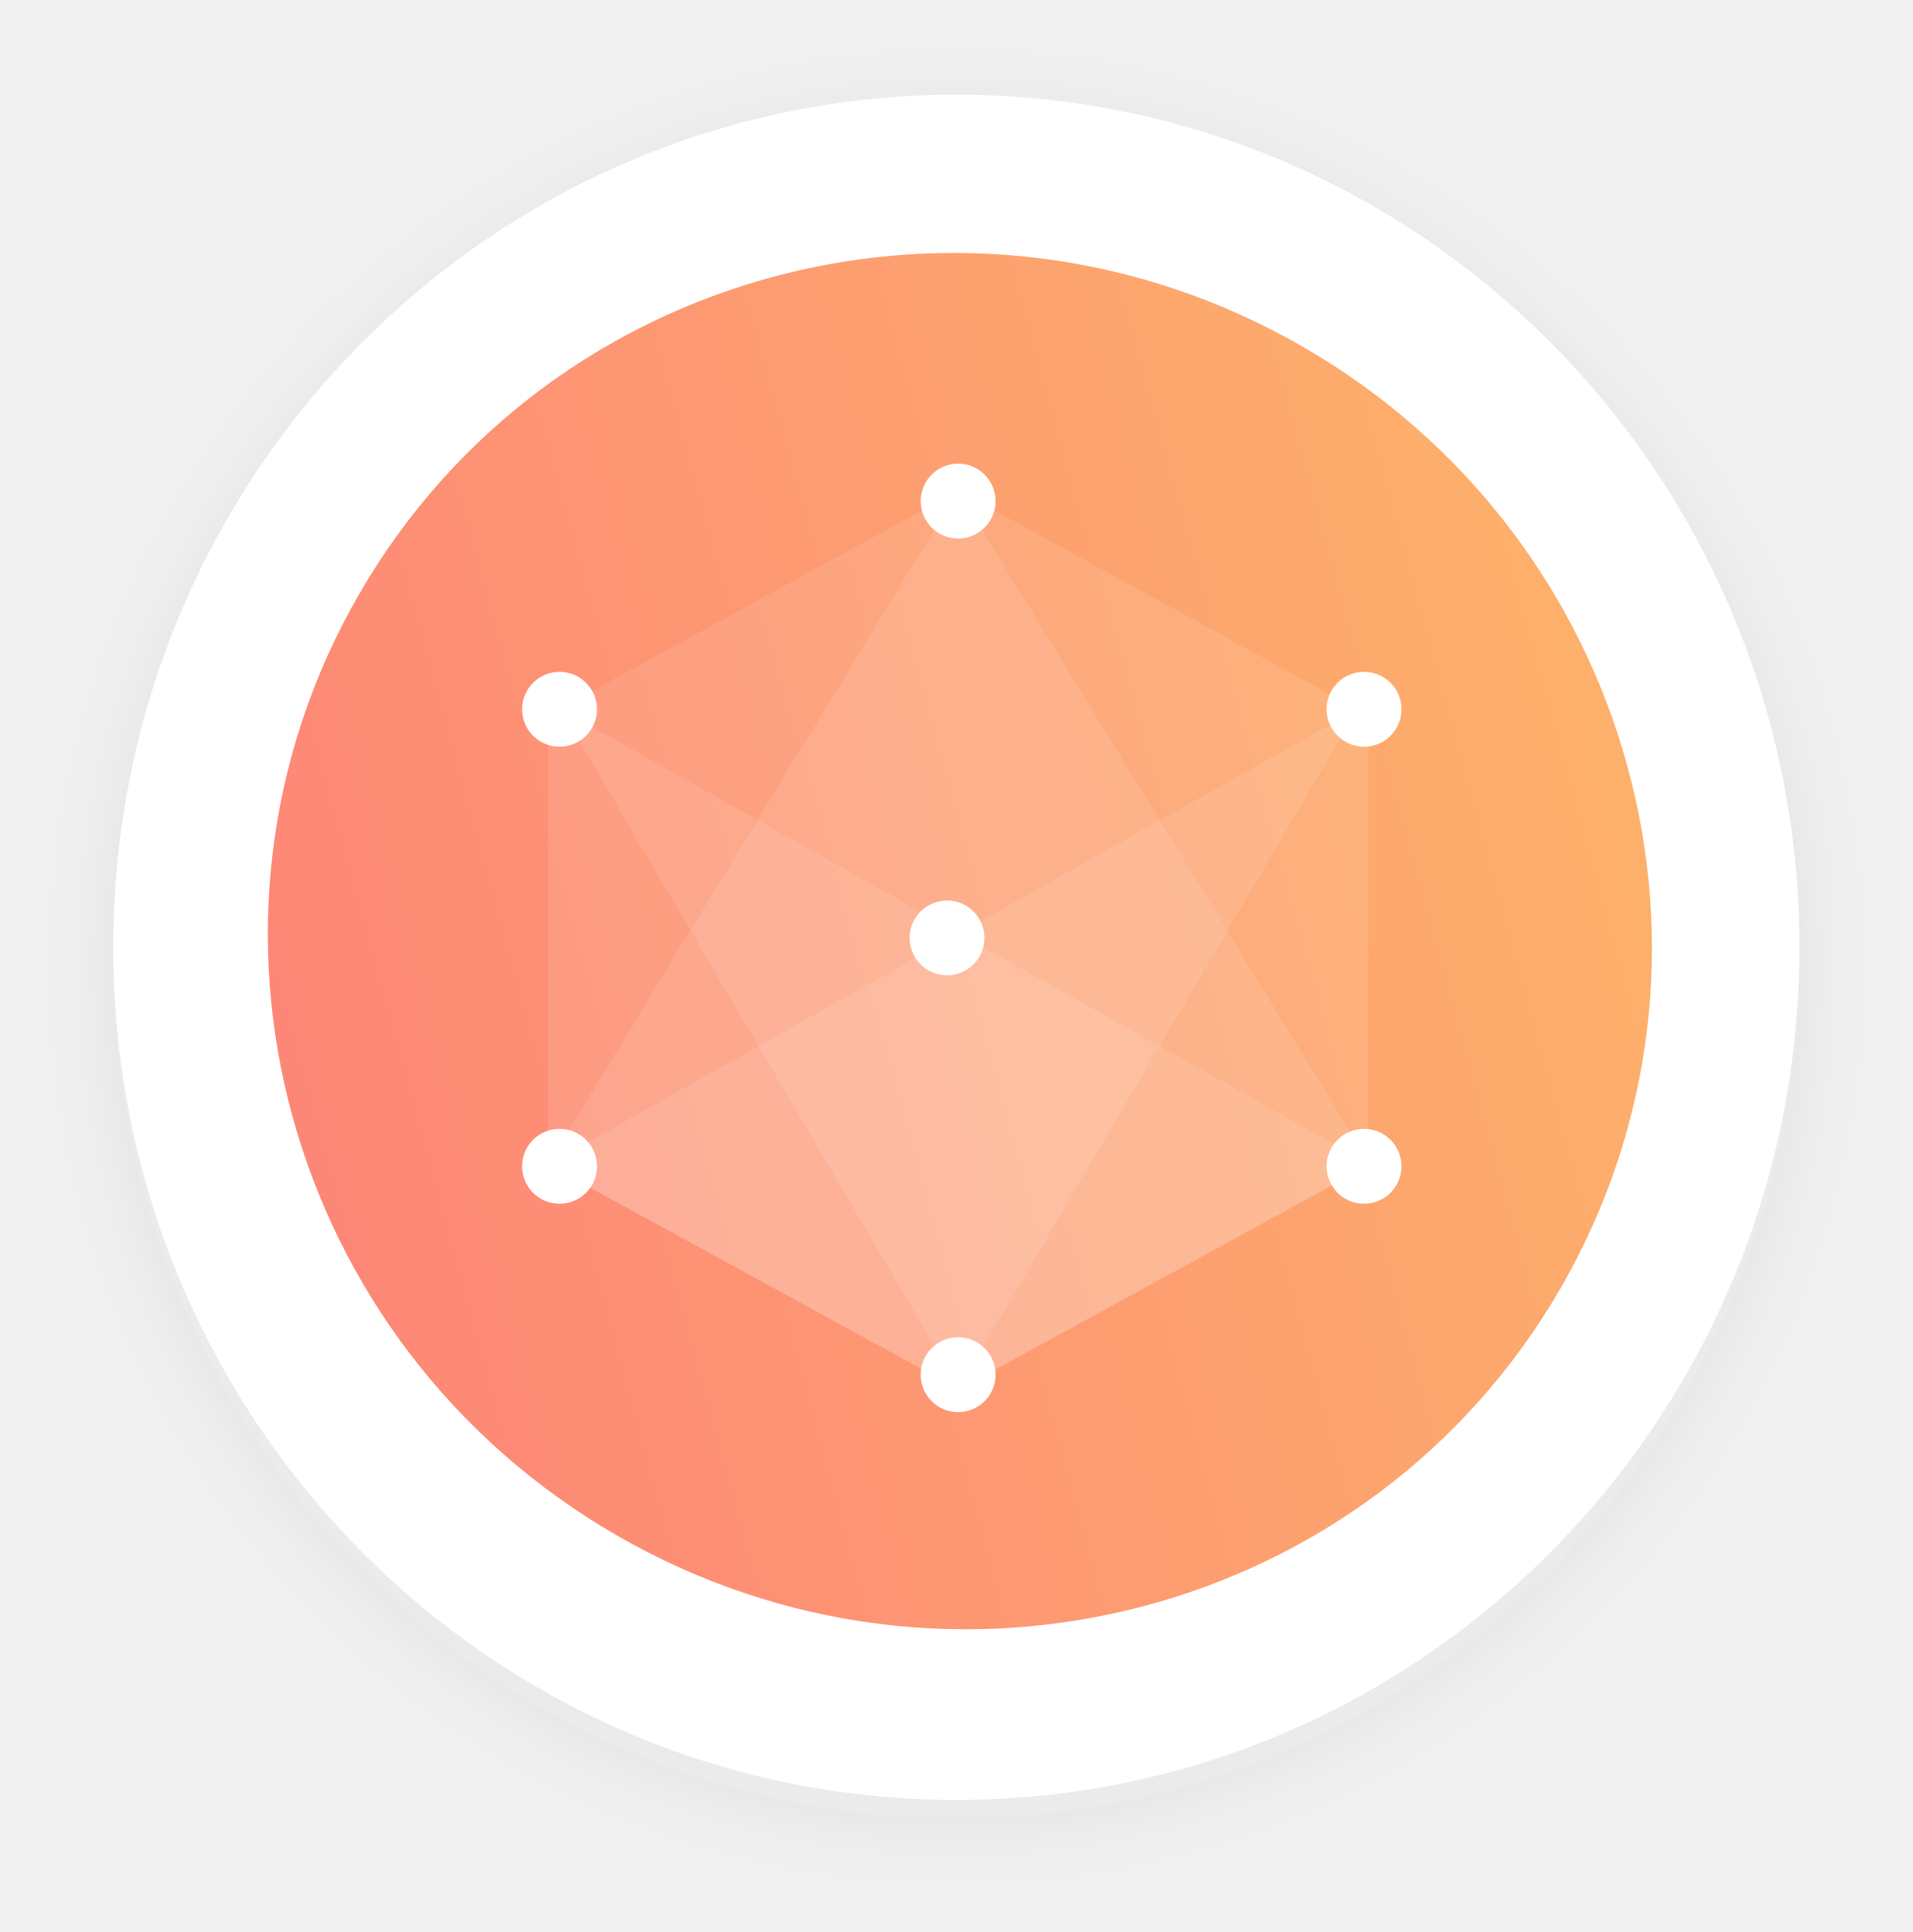
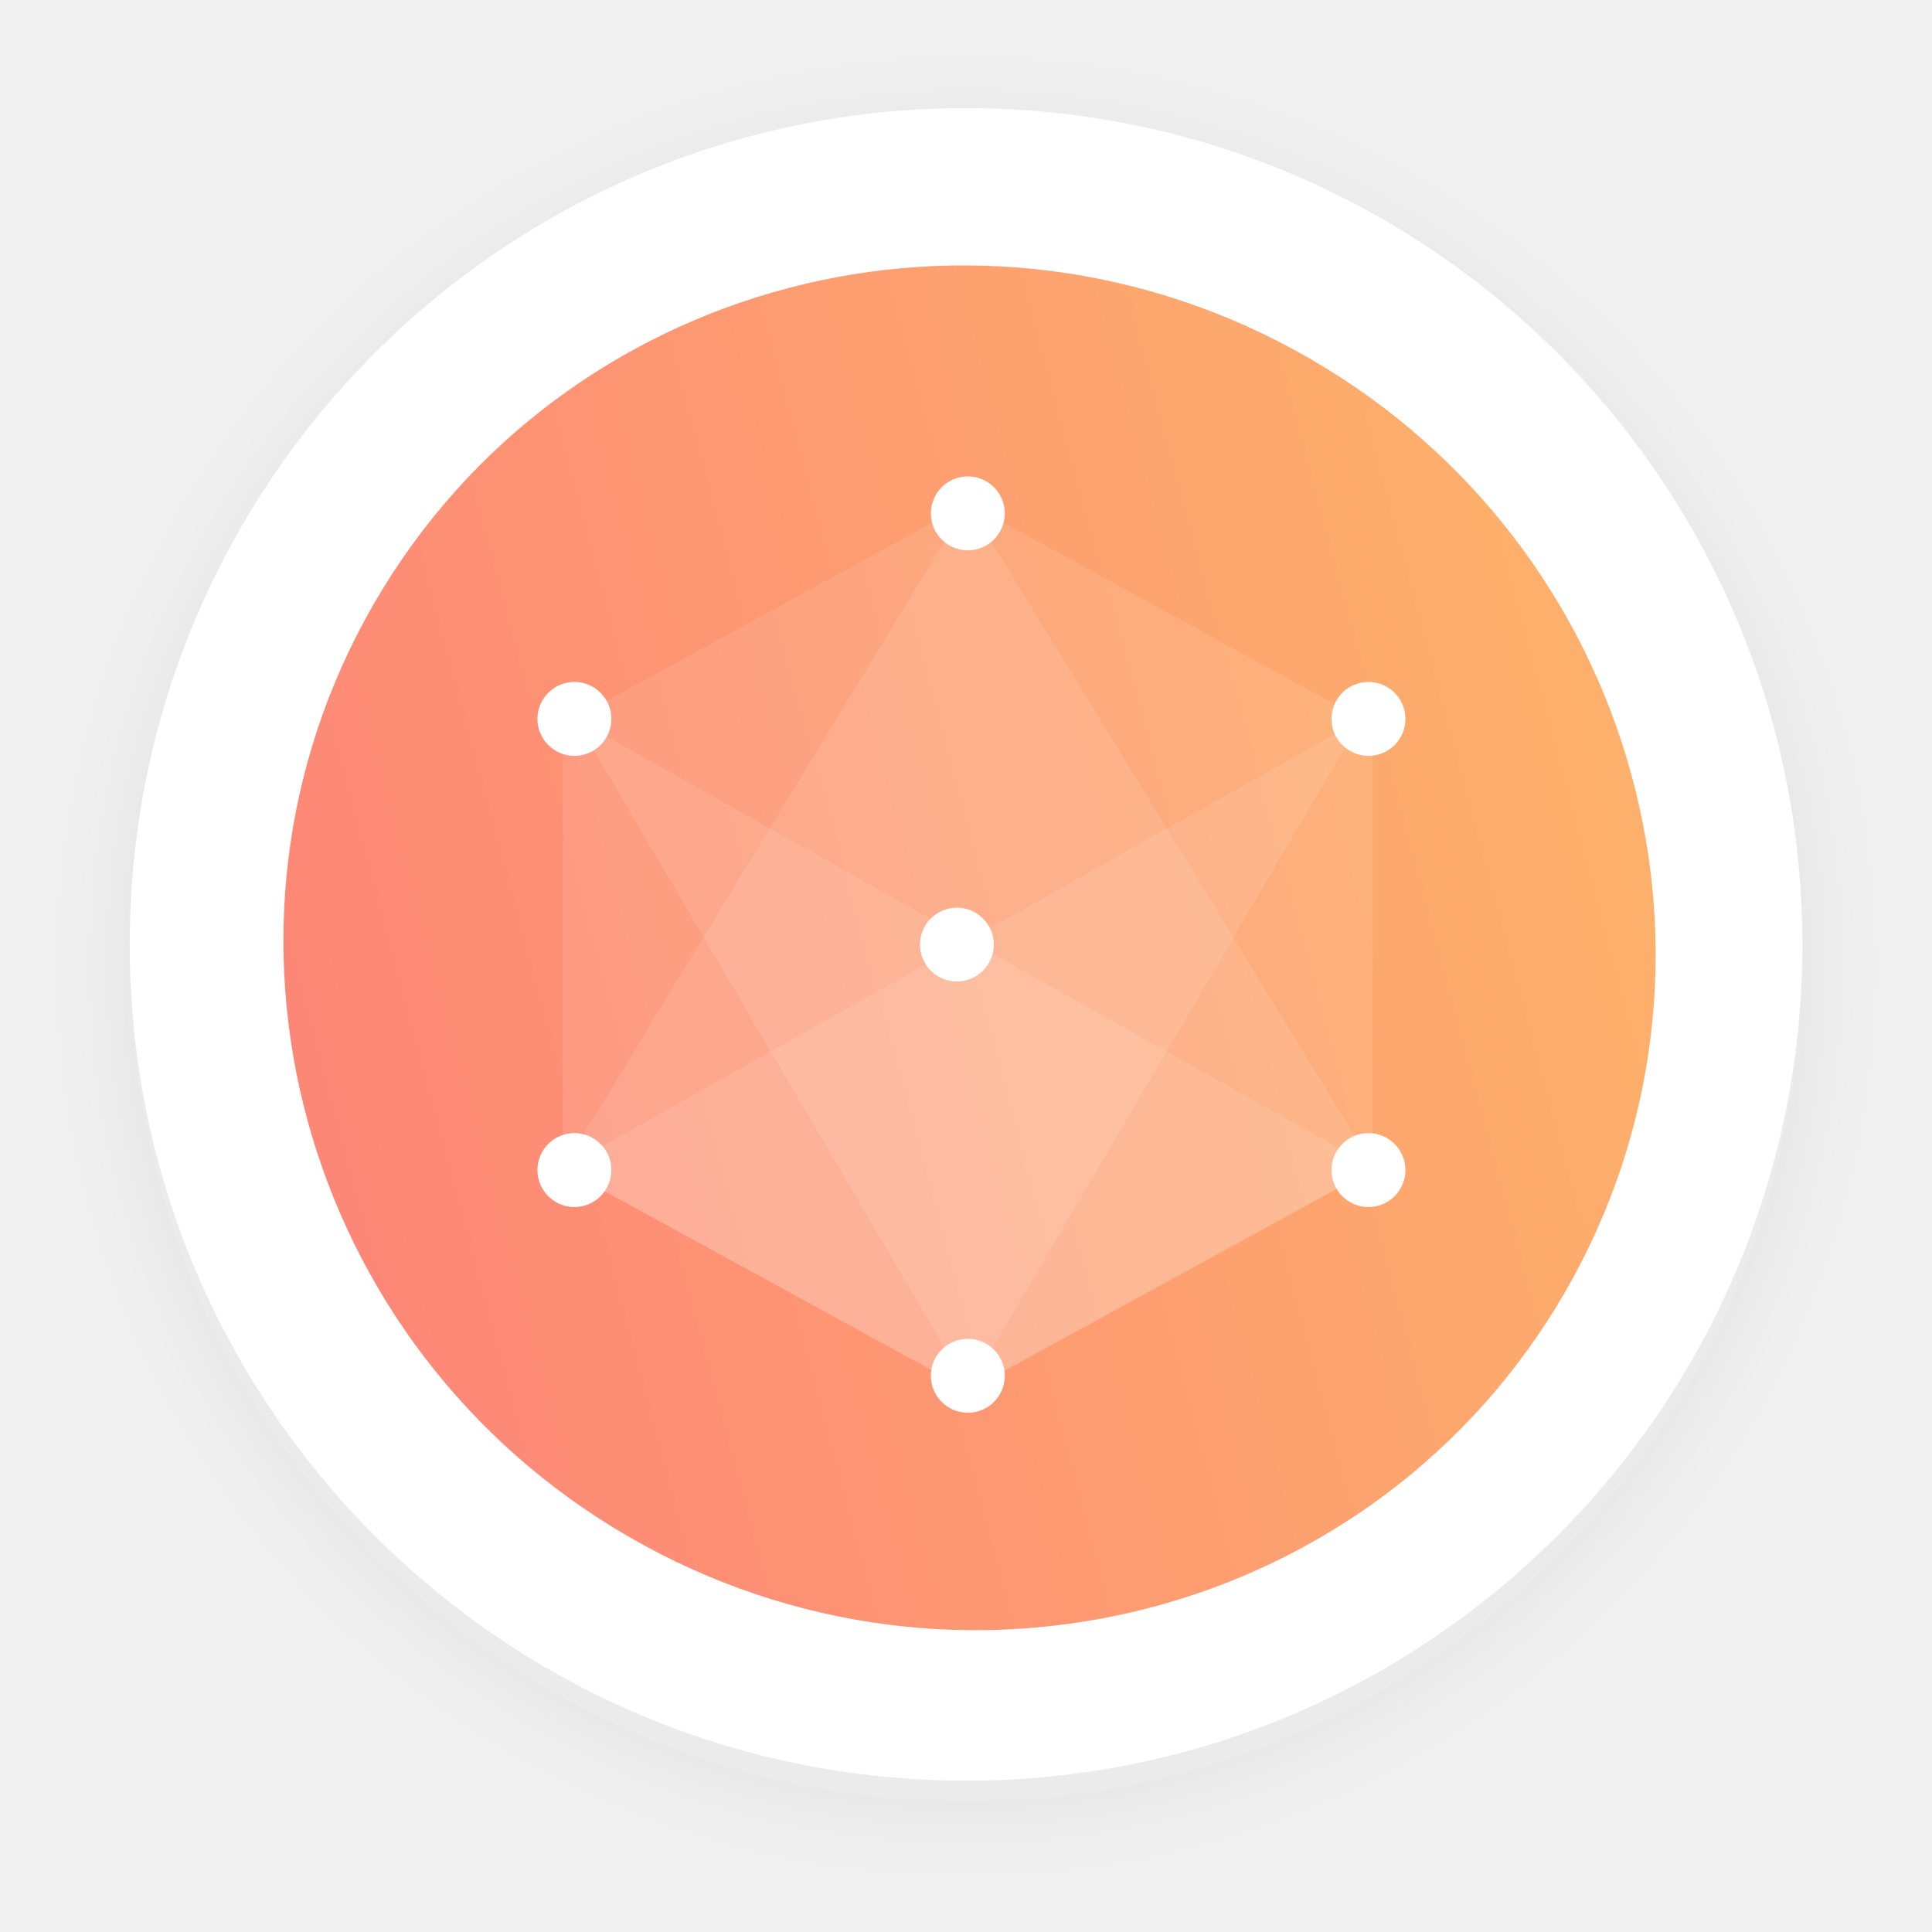
- <svg xmlns="http://www.w3.org/2000/svg" width="151.956" height="153.522" viewBox="0 0 151.956 153.522">
+ <svg xmlns="http://www.w3.org/2000/svg" width="134" height="134" viewBox="0 0 134 134">
  <defs>
-     <filter id="Ellipse_35" x="0" y="0.029" width="151.956" height="153.494" filterUnits="userSpaceOnUse">
+     <filter id="Ellipse_35" x="0" y="0" width="134" height="134" filterUnits="userSpaceOnUse">
      <feOffset dy="1.5" input="SourceAlpha" />
      <feGaussianBlur stdDeviation="3" result="blur" />
      <feFlood flood-color="#454545" flood-opacity="0.059" />
      <feComposite operator="in" in2="blur" />
      <feComposite in="SourceGraphic" />
    </filter>
    <linearGradient id="linear-gradient" x1="0.198" y1="0.068" x2="1.602" y2="1.49" gradientUnits="objectBoundingBox">
      <stop offset="0" stop-color="#fd8677" />
      <stop offset="1" stop-color="#fdd95f" />
    </linearGradient>
  </defs>
-   <g id="Group_242" data-name="Group 242" transform="translate(1.262)">
-     <g transform="matrix(1, 0, 0, 1, -1.26, 0)" filter="url(#Ellipse_35)">
-       <ellipse id="Ellipse_35-2" data-name="Ellipse 35" cx="66.978" cy="67.747" rx="66.978" ry="67.747" transform="translate(9 7.53)" fill="#fff" />
+   <g id="Group_177" data-name="Group 177" transform="translate(2.333 1.013)">
+     <g transform="matrix(1, 0, 0, 1, -2.33, -1.01)" filter="url(#Ellipse_35)">
+       <circle id="Ellipse_35-2" data-name="Ellipse 35" cx="58" cy="58" r="58" transform="translate(9 7.5)" fill="#fff" />
    </g>
    <g id="Group_155" data-name="Group 155" transform="translate(0 0)">
      <g id="Group_108" data-name="Group 108" transform="translate(0 0)">
-         <ellipse id="Ellipse_31" data-name="Ellipse 31" cx="54.526" cy="55.122" rx="54.526" ry="55.122" transform="translate(0 94.443) rotate(-60)" fill="url(#linear-gradient)" />
+         <ellipse id="Ellipse_31" data-name="Ellipse 31" cx="47.192" cy="47.708" rx="47.192" ry="47.708" transform="translate(0 81.74) rotate(-60)" fill="url(#linear-gradient)" />
      </g>
-       <g id="Group_171" data-name="Group 171" transform="translate(40.218 36.843)">
-         <path id="Path_150" data-name="Path 150" d="M2422.714,5296.082v-35.7l-32.6-17.85-32.6,17.85v35.7l32.6,17.849Z" transform="translate(-2355.47 -5240.38)" fill="#fff" opacity="0.1" style="isolation: isolate" />
-         <circle id="Ellipse_37" data-name="Ellipse 37" cx="2.975" cy="2.975" r="2.975" transform="translate(31.667 0)" fill="#fff" />
-         <circle id="Ellipse_38" data-name="Ellipse 38" cx="2.975" cy="2.975" r="2.975" transform="translate(31.667 69.419)" fill="#fff" />
-         <path id="Path_151" data-name="Path 151" d="M2390.113,5311.142l31.719-54.032-64.321,36.182Z" transform="translate(-2355.47 -5237.591)" fill="#fff" opacity="0.1" />
-         <path id="Path_152" data-name="Path 152" d="M2390.089,5311.142l-31.72-54.032,64.321,36.182Z" transform="translate(-2355.306 -5237.591)" fill="#fff" opacity="0.1" />
-         <path id="Path_153" data-name="Path 153" d="M2422.854,5296.082l-32.742-53.55-32.6,53.55,32.742,17.849Z" transform="translate(-2355.47 -5240.38)" fill="#fff" opacity="0.1" />
-         <circle id="Ellipse_39" data-name="Ellipse 39" cx="2.975" cy="2.975" r="2.975" transform="translate(0 52.859)" fill="#fff" />
-         <circle id="Ellipse_40" data-name="Ellipse 40" cx="2.975" cy="2.975" r="2.975" transform="translate(63.916 16.543)" fill="#fff" />
-         <circle id="Ellipse_41" data-name="Ellipse 41" cx="2.975" cy="2.975" r="2.975" transform="translate(63.916 52.859)" fill="#fff" />
-         <circle id="Ellipse_42" data-name="Ellipse 42" cx="2.975" cy="2.975" r="2.975" transform="translate(0 16.543)" fill="#fff" />
-         <circle id="Ellipse_43" data-name="Ellipse 43" cx="2.971" cy="2.971" r="2.971" transform="translate(30.791 34.714)" fill="#fff" />
+       <g id="Group_171" data-name="Group 171" transform="translate(34.943 32.03)">
+         <path id="Path_150" data-name="Path 150" d="M2413.695,5288.674v-30.761l-28.092-15.381-28.092,15.381v30.761l28.092,15.38Z" transform="translate(-2355.752 -5240.678)" fill="#fff" opacity="0.1" style="isolation: isolate" />
+         <circle id="Ellipse_37" data-name="Ellipse 37" cx="2.564" cy="2.564" r="2.564" transform="translate(27.287 0)" fill="#fff" />
+         <circle id="Ellipse_38" data-name="Ellipse 38" cx="2.564" cy="2.564" r="2.564" transform="translate(27.287 59.816)" fill="#fff" />
+         <path id="Path_151" data-name="Path 151" d="M2385.6,5303.668l27.332-46.558-55.424,31.177Z" transform="translate(-2355.752 -5240.292)" fill="#fff" opacity="0.1" />
+         <path id="Path_152" data-name="Path 152" d="M2385.7,5303.668l-27.332-46.558,55.424,31.177Z" transform="translate(-2355.73 -5240.292)" fill="#fff" opacity="0.1" />
+         <path id="Path_153" data-name="Path 153" d="M2413.815,5288.674l-28.213-46.142-28.092,46.142,28.213,15.38Z" transform="translate(-2355.752 -5240.678)" fill="#fff" opacity="0.1" />
+         <circle id="Ellipse_39" data-name="Ellipse 39" cx="2.564" cy="2.564" r="2.564" transform="translate(0 45.547)" fill="#fff" />
+         <circle id="Ellipse_40" data-name="Ellipse 40" cx="2.564" cy="2.564" r="2.564" transform="translate(55.074 14.255)" fill="#fff" />
+         <circle id="Ellipse_41" data-name="Ellipse 41" cx="2.564" cy="2.564" r="2.564" transform="translate(55.074 45.547)" fill="#fff" />
+         <circle id="Ellipse_42" data-name="Ellipse 42" cx="2.564" cy="2.564" r="2.564" transform="translate(0 14.255)" fill="#fff" />
+         <circle id="Ellipse_43" data-name="Ellipse 43" cx="2.56" cy="2.56" r="2.56" transform="translate(26.532 29.912)" fill="#fff" />
      </g>
    </g>
  </g>
</svg>
